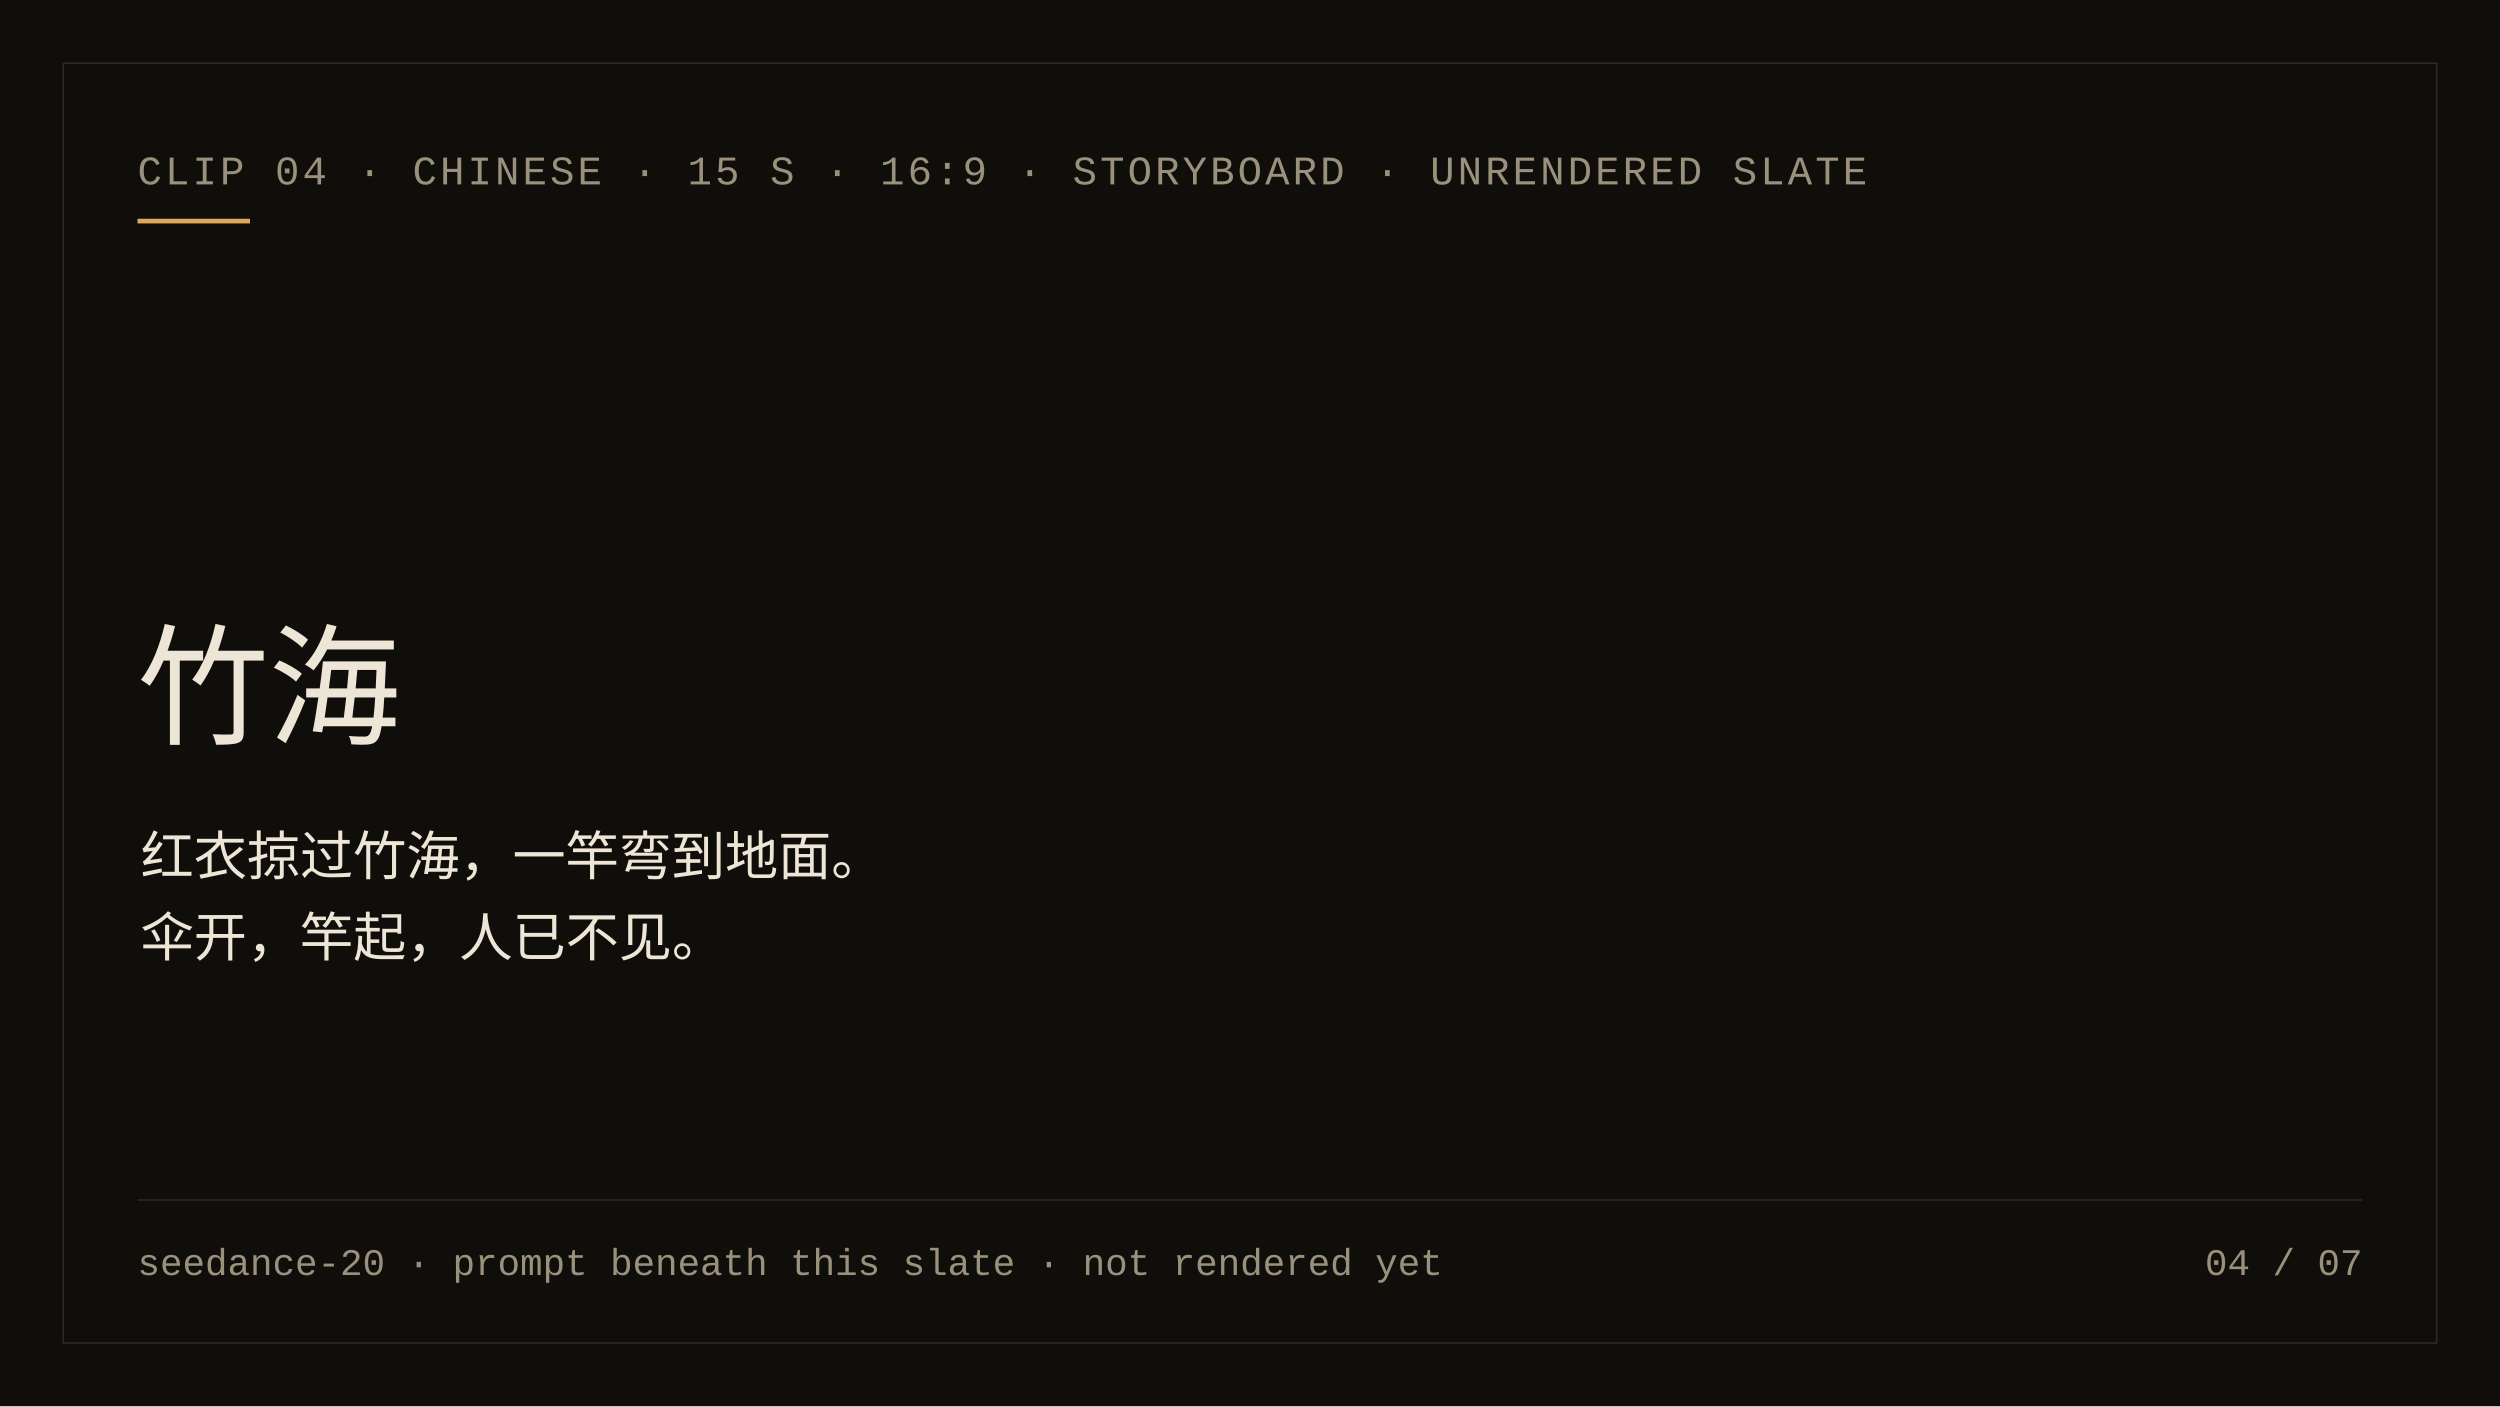
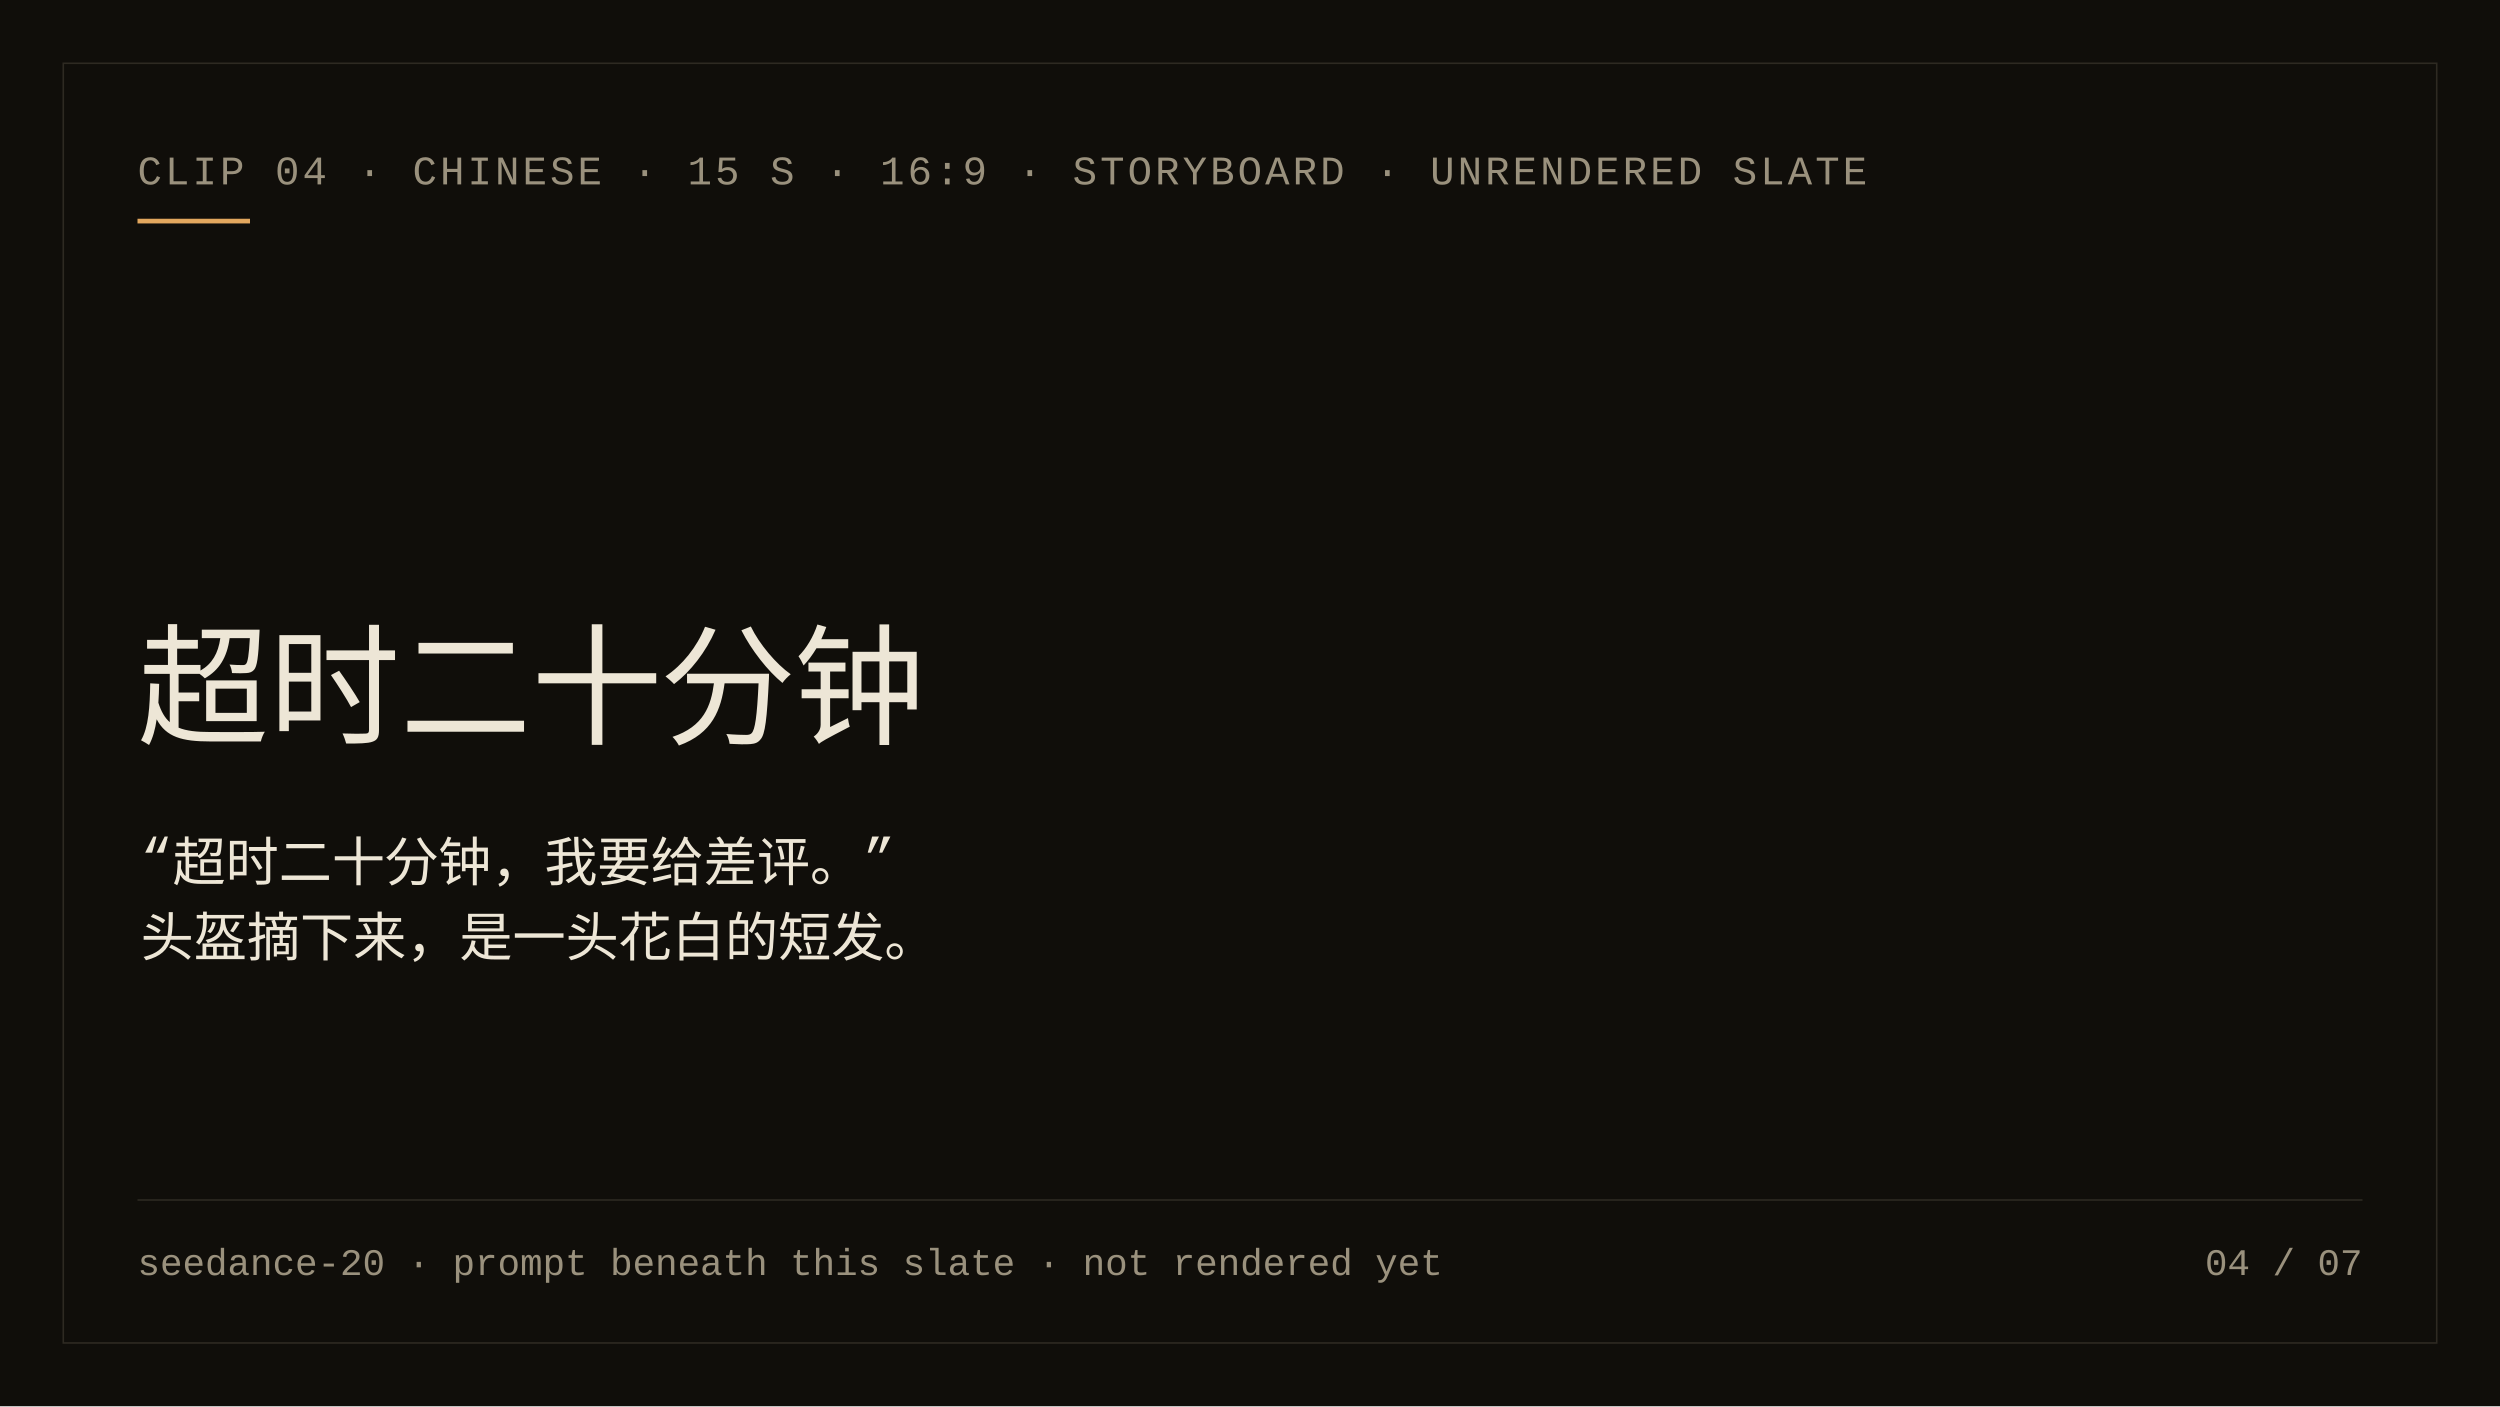
<svg xmlns="http://www.w3.org/2000/svg" viewBox="0 0 1600 900" width="1600" height="900" role="img" aria-labelledby="t d">
  <rect width="1600" height="900" fill="#100E0A" />
  <rect x="40.5" y="40.5" width="1519" height="819" fill="none" stroke="#2E2A22" stroke-width="1" />
  <text x="88" y="118" font-family="ui-monospace, SFMono-Regular, Menlo, Consolas, 'Liberation Mono', monospace" font-size="26" letter-spacing="2" fill="#9A917D">CLIP 04 · CHINESE · 15 S · 16:9 · STORYBOARD · UNRENDERED SLATE</text>
  <rect x="88" y="140" width="72" height="3" fill="#E2A75E" />
-   <text x="88" y="470" font-family="ui-monospace, SFMono-Regular, Menlo, Consolas, 'Liberation Mono', monospace" font-size="84" fill="#EDE6D6">竹海</text>
-   <text x="90" y="560" font-family="ui-monospace, SFMono-Regular, Menlo, Consolas, 'Liberation Mono', monospace" font-size="34" fill="#EDE6D6">红衣掠过竹海，一竿弯到地面。</text>
-   <text x="90" y="612" font-family="ui-monospace, SFMono-Regular, Menlo, Consolas, 'Liberation Mono', monospace" font-size="34" fill="#EDE6D6">伞开，竿起，人已不见。</text>
+   <text x="88" y="470" font-family="ui-monospace, SFMono-Regular, Menlo, Consolas, 'Liberation Mono', monospace" font-size="84" fill="#EDE6D6">超时二十分钟</text>
+   <text x="90" y="560" font-family="ui-monospace, SFMono-Regular, Menlo, Consolas, 'Liberation Mono', monospace" font-size="34" fill="#EDE6D6">“超时二十分钟，我要给差评。”</text>
+   <text x="90" y="612" font-family="ui-monospace, SFMono-Regular, Menlo, Consolas, 'Liberation Mono', monospace" font-size="34" fill="#EDE6D6">头盔摘下来，是一头花白的短发。</text>
  <line x1="88" y1="768" x2="1512" y2="768" stroke="#2E2A22" stroke-width="1" />
  <text x="88" y="816" font-family="ui-monospace, SFMono-Regular, Menlo, Consolas, 'Liberation Mono', monospace" font-size="24" fill="#9A917D">seedance-20 · prompt beneath this slate · not rendered yet</text>
  <text x="1512" y="816" text-anchor="end" font-family="ui-monospace, SFMono-Regular, Menlo, Consolas, 'Liberation Mono', monospace" font-size="24" fill="#9A917D">04 / 07</text>
</svg>
